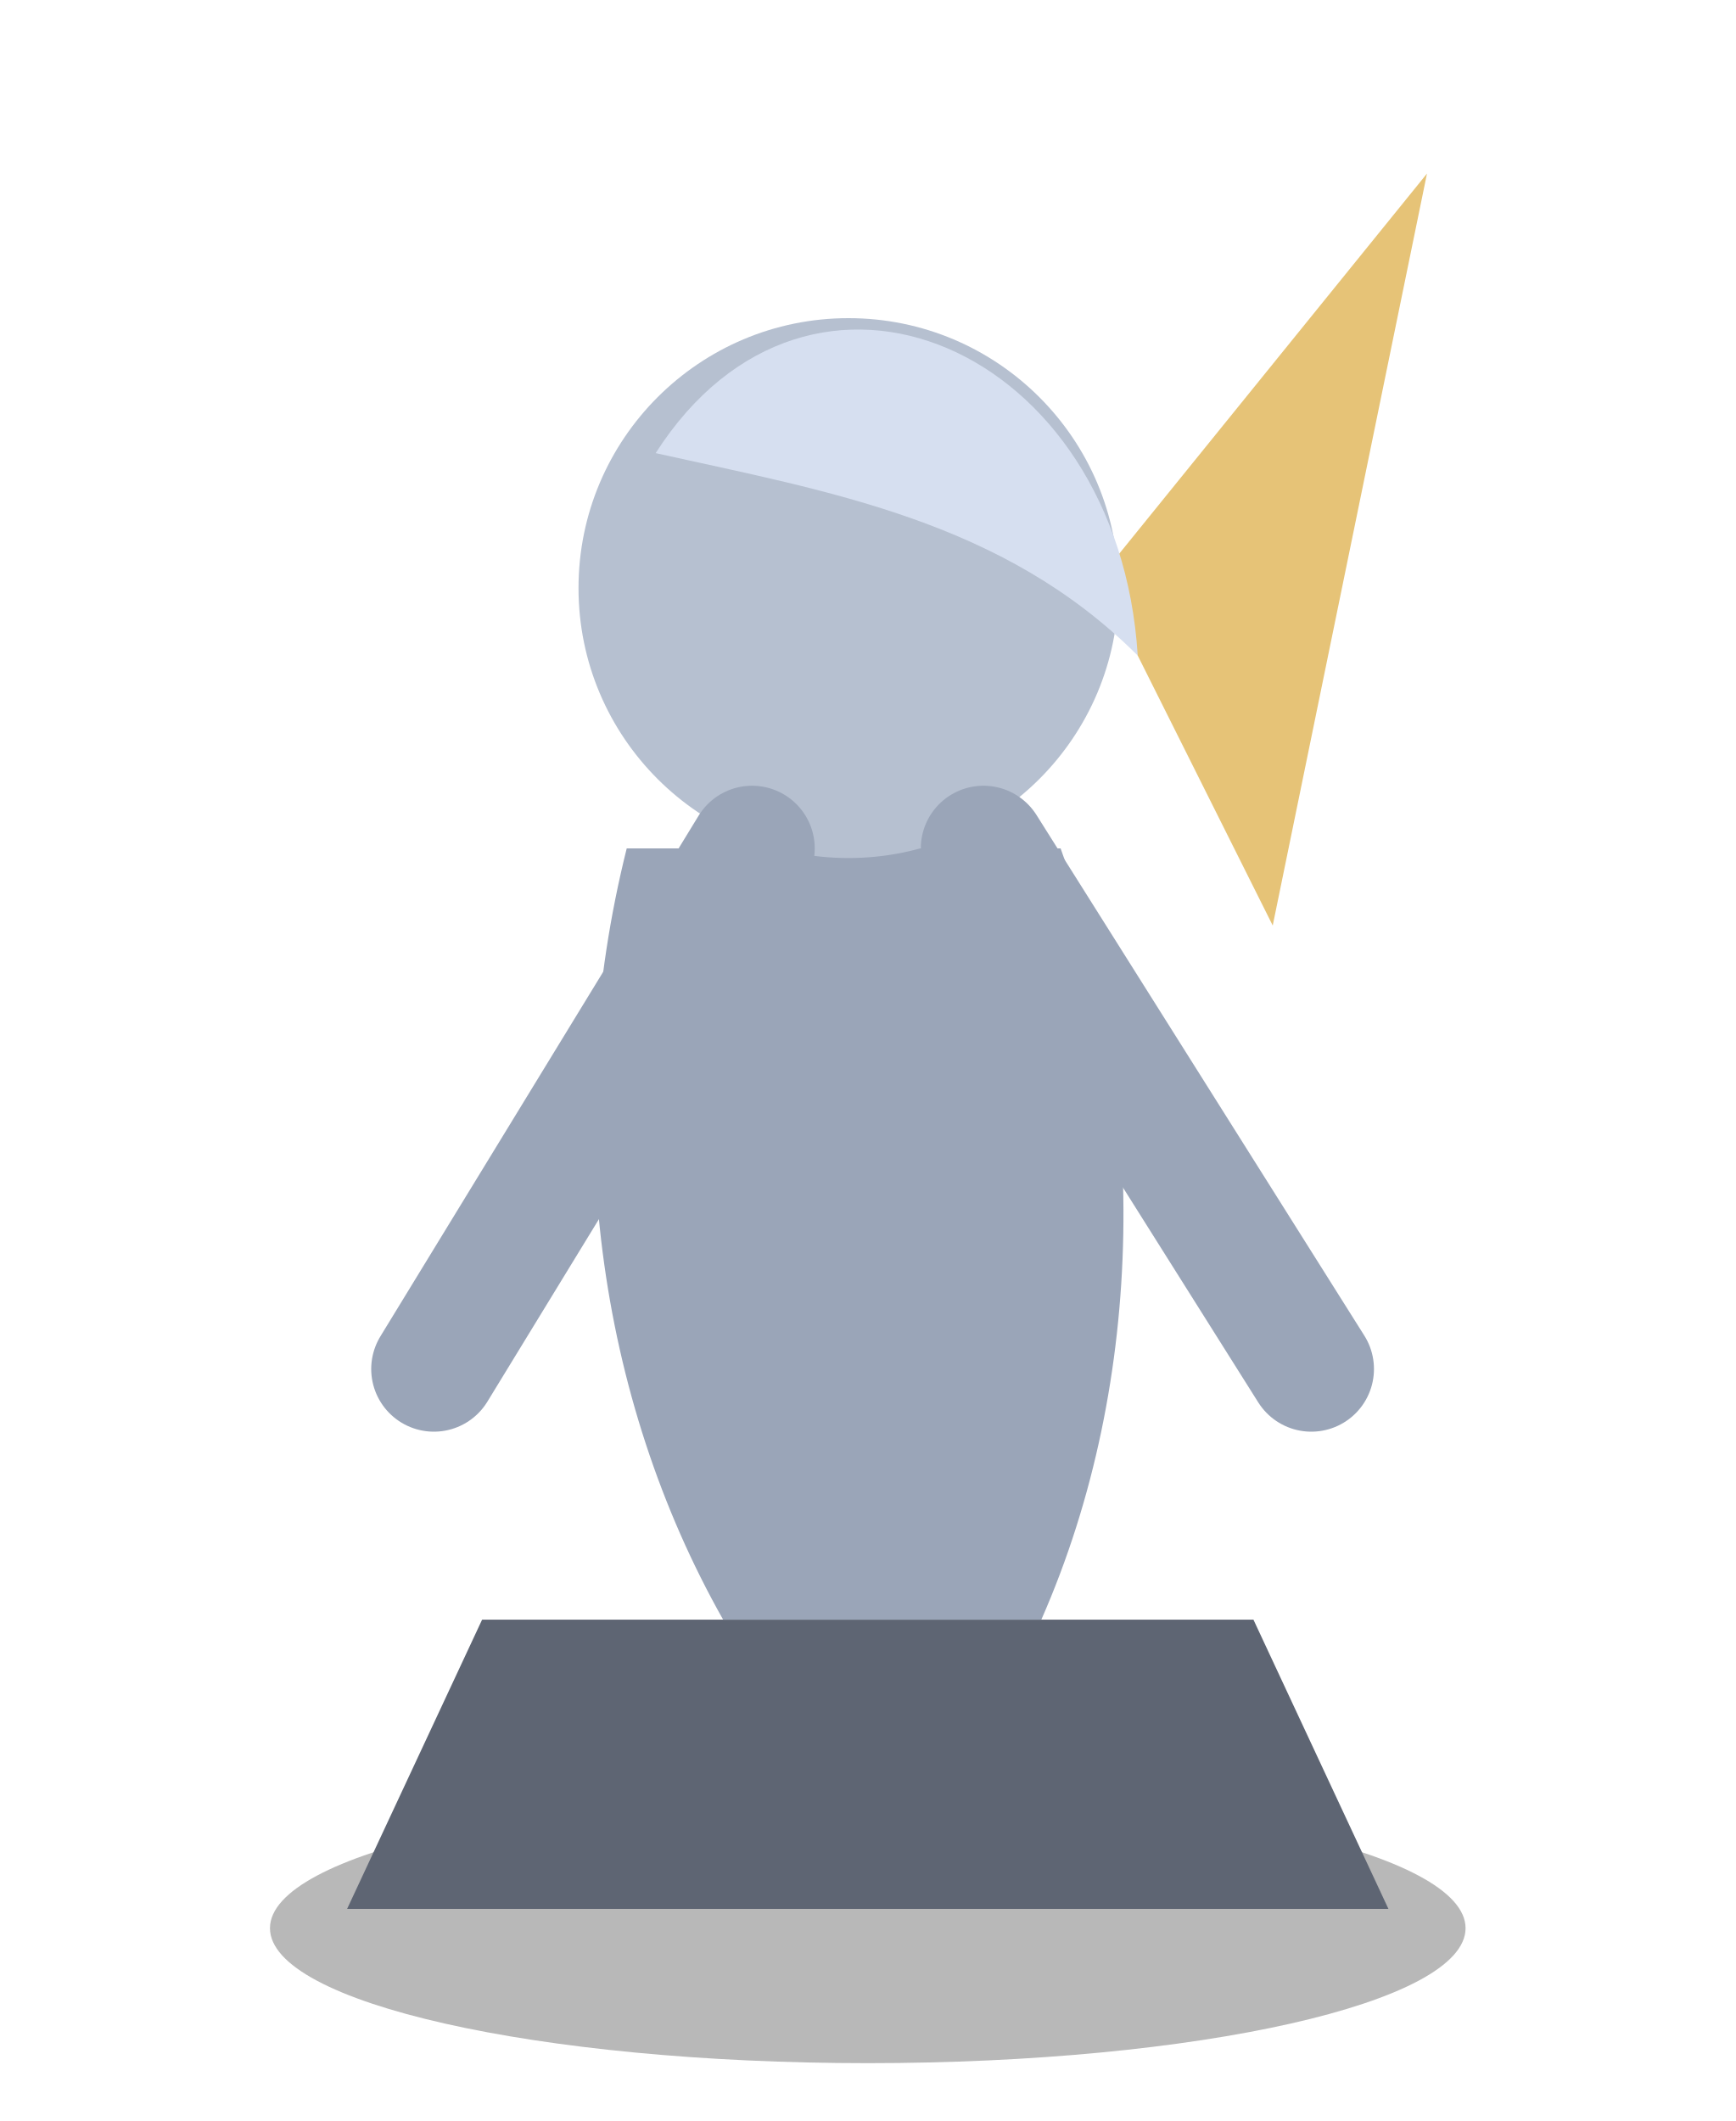
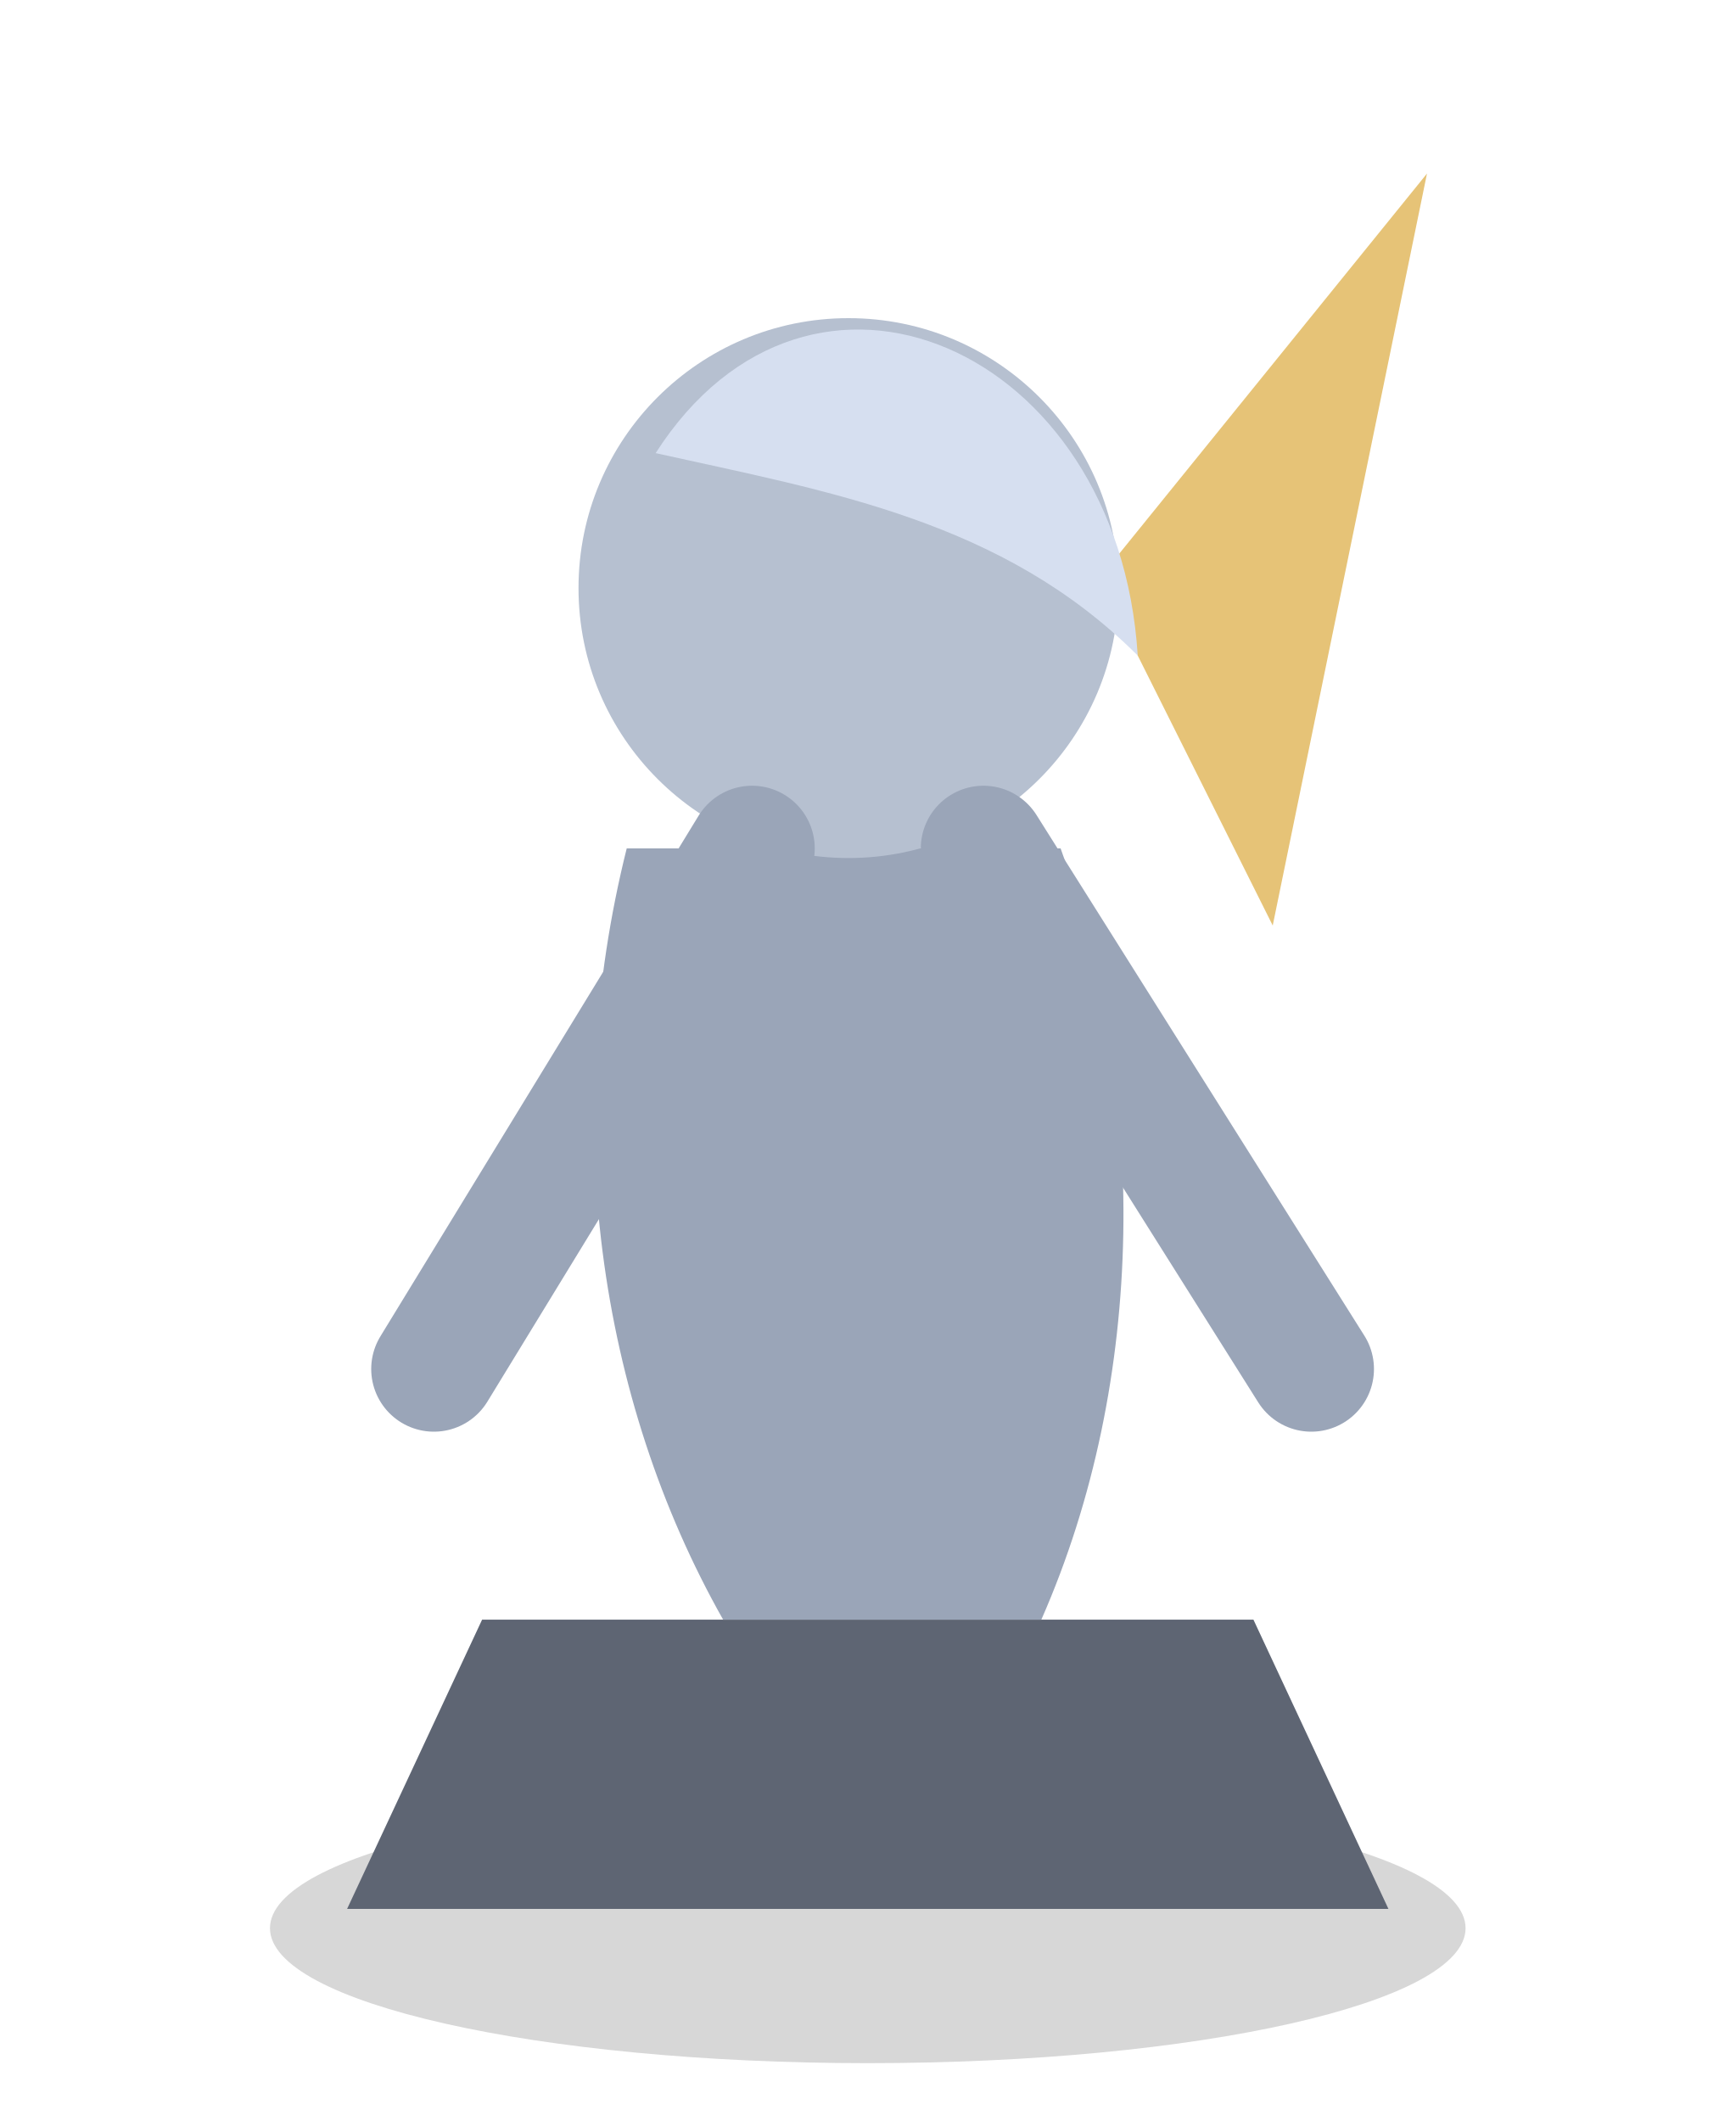
<svg xmlns="http://www.w3.org/2000/svg" viewBox="0 0 180 220">
-   <ellipse cx="90" cy="200" rx="62" ry="14" fill="#000" opacity=".28" />
+   <ellipse cx="90" cy="200" rx="62" ry="14" fill="#000" opacity=".16" />
  <path d="M50 168 h80 l14 30 h-108z" fill="#5e6573" />
  <path d="M65 88 C58 116 62 145 75 168 H108 C119 143 119 113 110 88Z" fill="#9aa5b8" />
  <circle cx="88" cy="61" r="28" fill="#b6c0d0" />
  <path d="M78 88 L45 142 M102 88 L136 142" stroke="#9aa5b8" stroke-width="13" stroke-linecap="round" />
  <path d="M114 60 L148 18 L132 96Z" fill="#e2b95f" opacity=".85" />
  <path d="M68 47 C84 22 116 36 118 68 C104 54 86 51 68 47Z" fill="#d6dff0" />
</svg>
